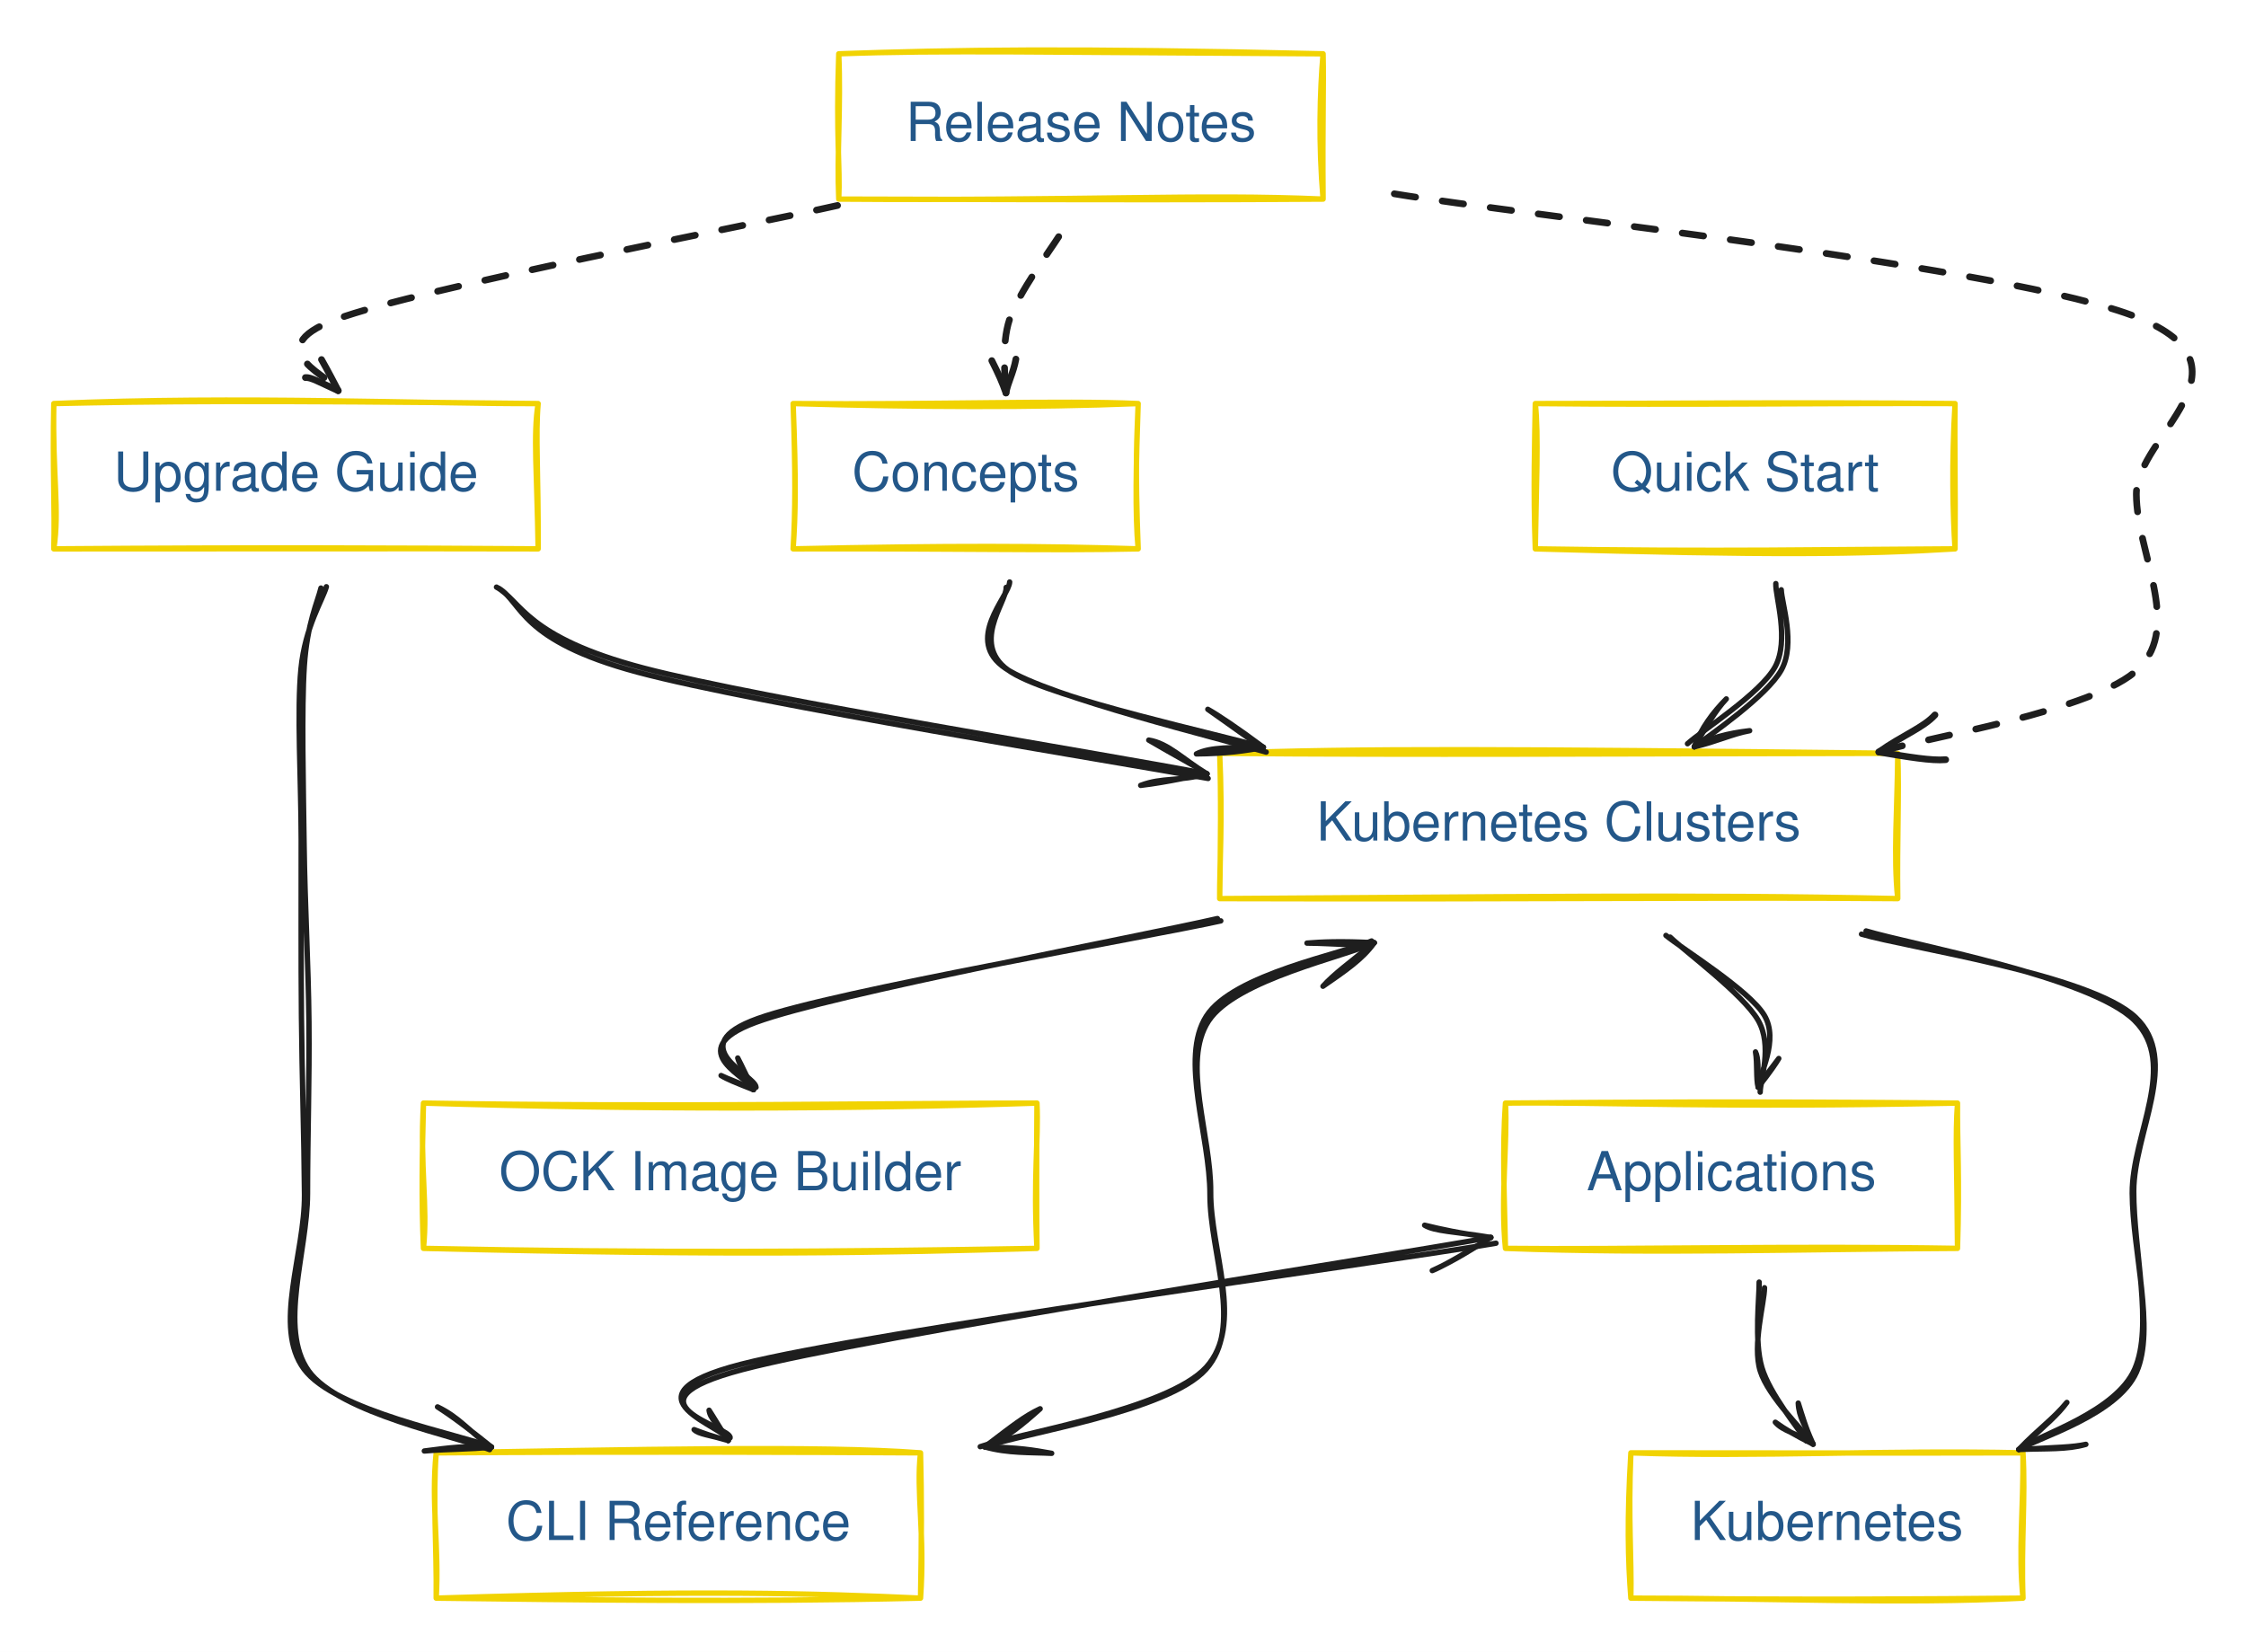
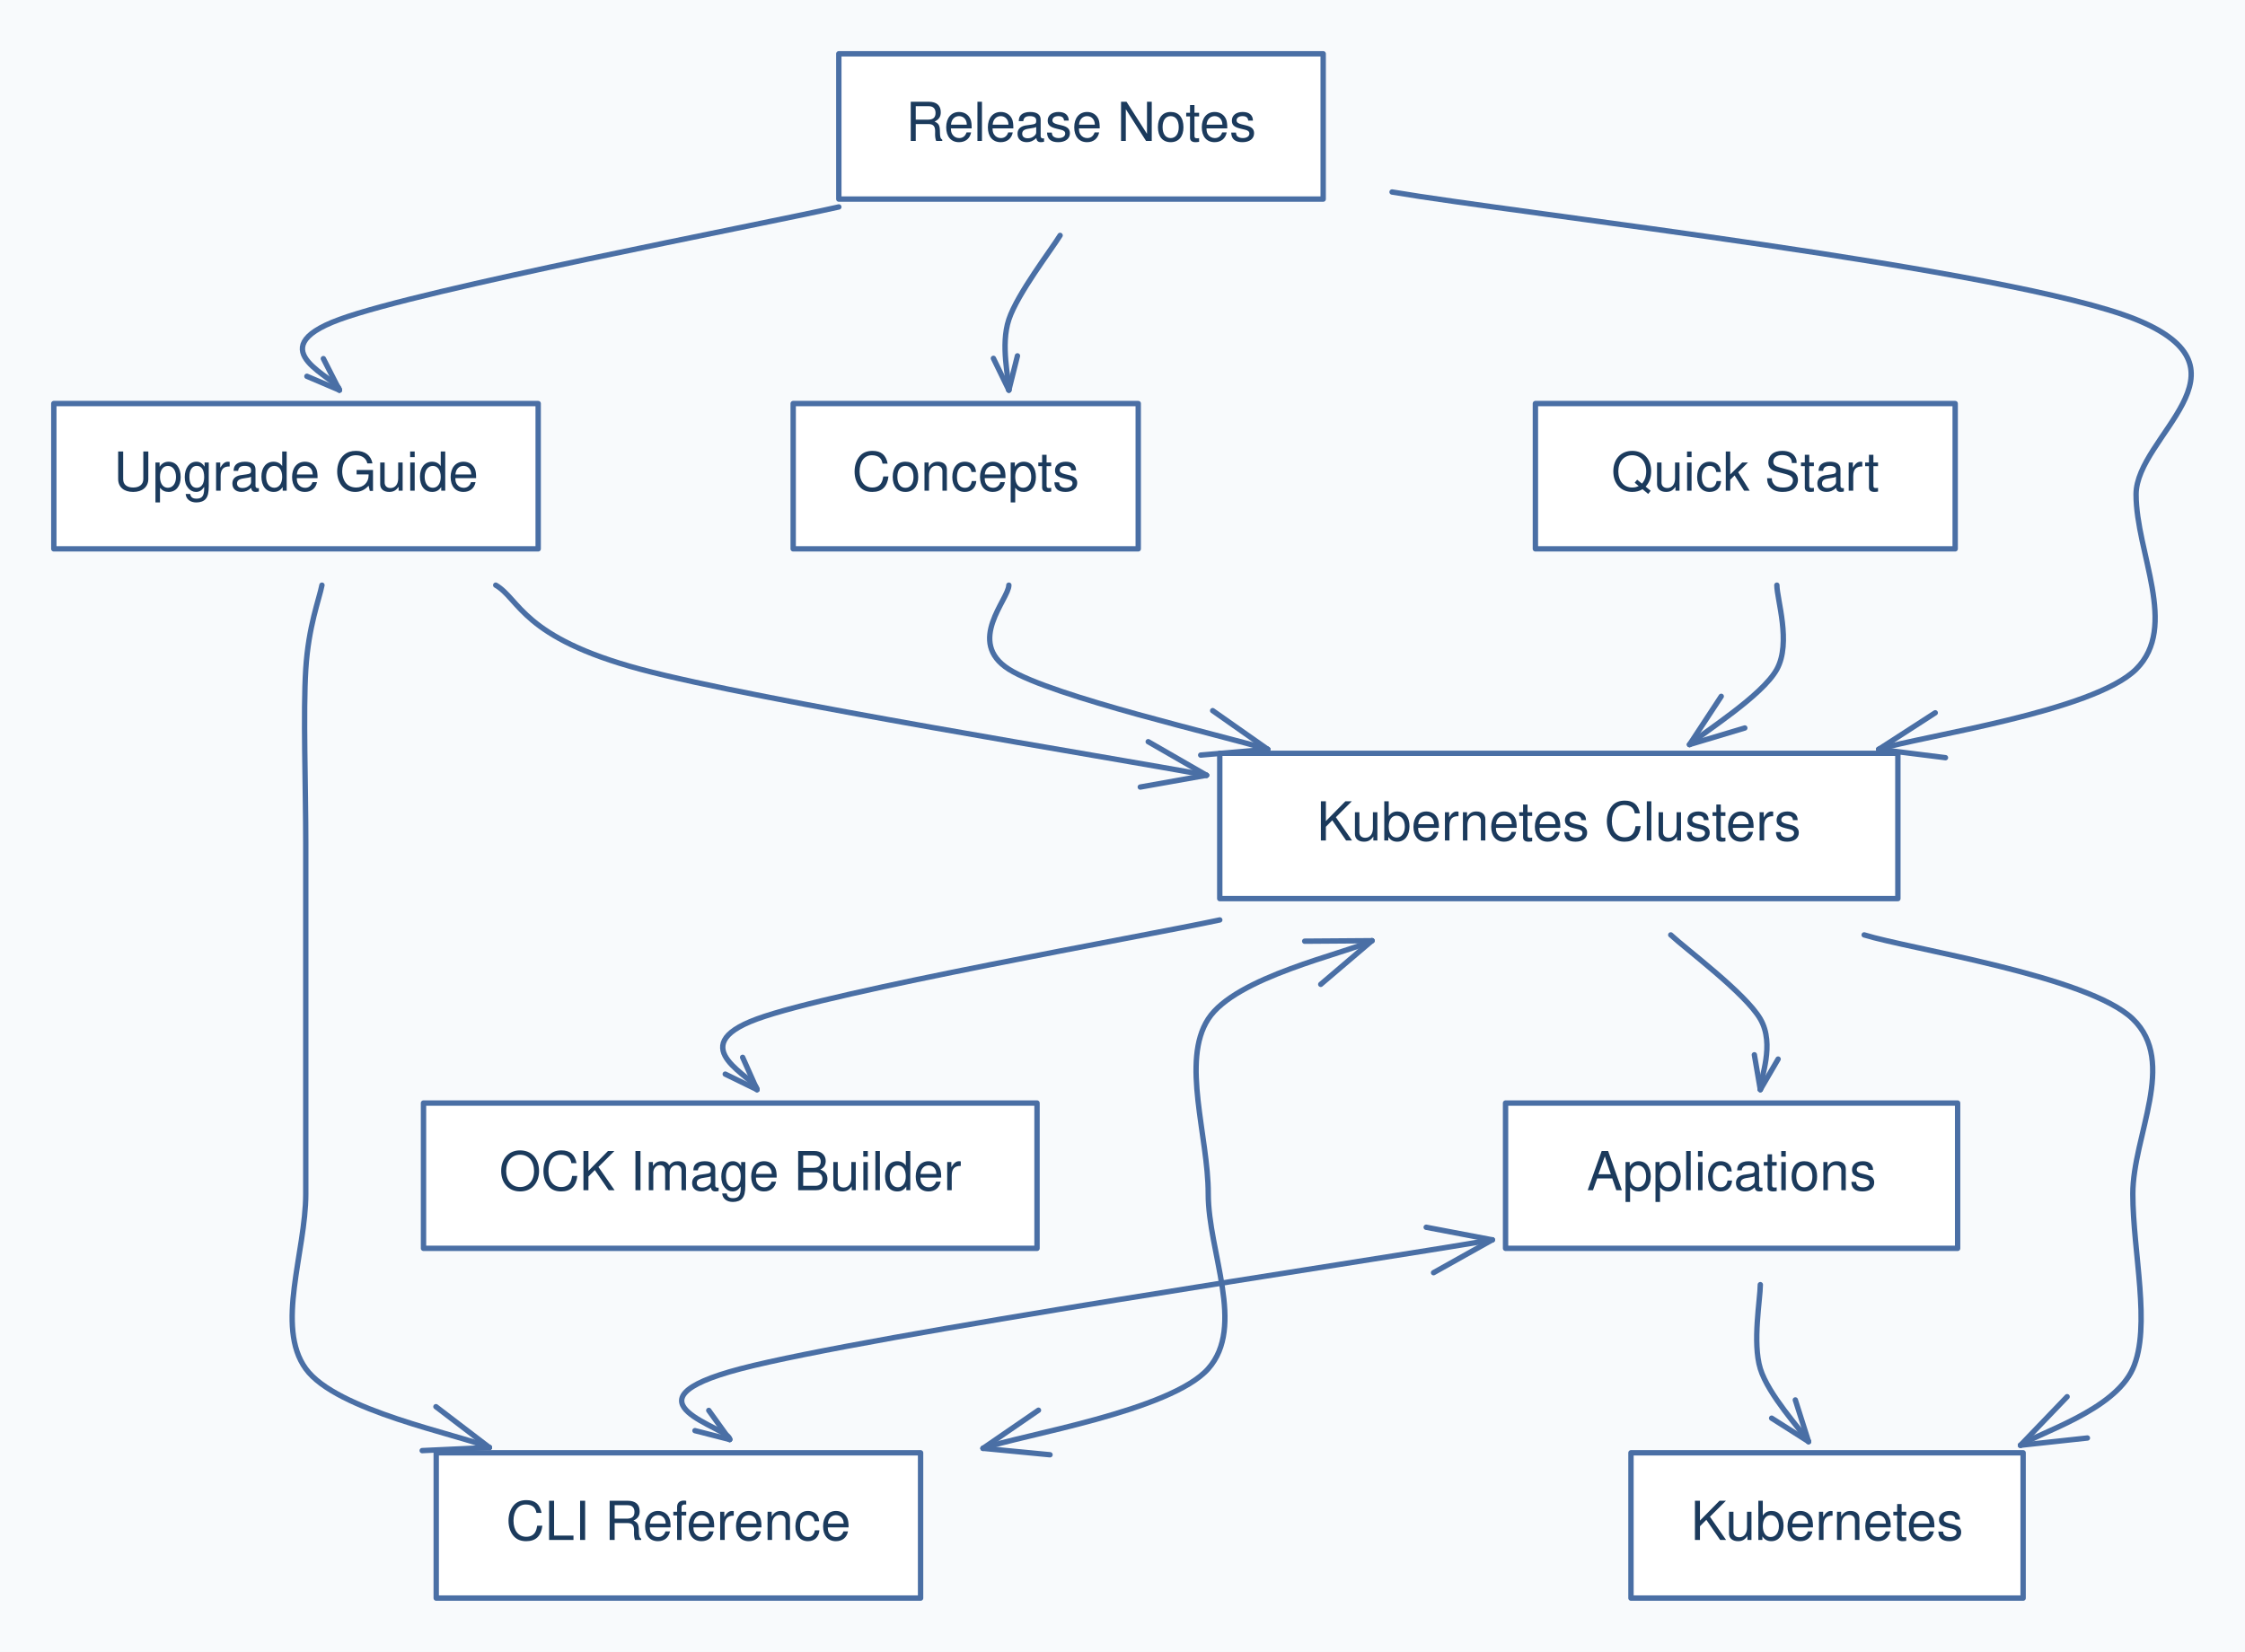
- <svg xmlns="http://www.w3.org/2000/svg" version="1.1" viewBox="0 0 834.72 614" width="834.72" height="614">
+ <svg xmlns="http://www.w3.org/2000/svg" version="1.1" viewBox="0 0 834.294 614" width="834.294" height="614">
  <defs>
    <style class="style-fonts">
      </style>
  </defs>
-   <rect x="0" y="0" width="834.72" height="614" fill="#ffffff" />
+   <rect x="0" y="0" width="834.294" height="614" fill="#F8FAFC" />
  <g stroke-linecap="round" transform="translate(311.7236 20) rotate(0 90 27)">
-     <path d="M0.26 1.41 L178.96 -1.2 L180.49 52.43 L1.06 52.71" stroke="none" stroke-width="0" fill="#fff" />
-     <path d="M0 0 C42.95 -1.5, 86.46 -2.21, 180 0 M0 0 C38.06 -1.4, 76.88 -0.55, 180 0 M180 0 C178.78 13.95, 178.24 33.41, 180 54 M180 0 C180.29 12.46, 179.75 24.23, 180 54 M180 54 C134.18 51.98, 92.15 54.7, 0 54 M180 54 C143.08 54.27, 107.6 54.3, 0 54 M0 54 C0.56 41.94, -1.08 30.99, 0 0 M0 54 C-0.75 37.24, 0.84 19.75, 0 0" stroke="#F1D302" stroke-width="2" fill="none" />
+     <path d="M0 0 L180 0 L180 54 L0 54" stroke="none" stroke-width="0" fill="#FFFFFF" />
+     <path d="M0 0 C43.65 0, 87.29 0, 180 0 M0 0 C38.62 0, 77.25 0, 180 0 M180 0 C180 15.85, 180 31.7, 180 54 M180 0 C180 11.73, 180 23.47, 180 54 M180 54 C136 54, 92 54, 0 54 M180 54 C143.81 54, 107.61 54, 0 54 M0 54 C0 41.86, 0 29.72, 0 0 M0 54 C0 37.3, 0 20.6, 0 0" stroke="#4A6FA5" stroke-width="2" fill="none" />
  </g>
  <g transform="translate(323.7236 34.5) rotate(0 78 12.5)">
-     <text x="78" y="17.9" font-family="Helvetica, Segoe UI Emoji" font-size="20px" fill="#235789" text-anchor="middle" style="white-space: pre;" direction="ltr" dominant-baseline="alphabetic">Release Notes</text>
+     <text x="78" y="17.9" font-family="Helvetica, Segoe UI Emoji" font-size="20px" fill="#1B3A5C" text-anchor="middle" style="white-space: pre;" direction="ltr" dominant-baseline="alphabetic">Release Notes</text>
  </g>
  <g stroke-linecap="round" transform="translate(294.7656 150) rotate(0 64.11719 27)">
-     <path d="M-1.94 -0.69 L129.58 0.29 L126.87 52.56 L0.28 54.94" stroke="none" stroke-width="0" fill="#fff" />
-     <path d="M0 0 C52.66 0.49, 99.66 -1.29, 128.23 0 M0 0 C45.8 1.34, 89.58 1.53, 128.23 0 M128.23 0 C127.82 12.74, 126.99 21.6, 128.23 54 M128.23 0 C127.46 21.82, 127.03 41.13, 128.23 54 M128.23 54 C95.83 54.7, 64.6 53.82, 0 54 M128.23 54 C93.01 52.88, 58.21 52.76, 0 54 M0 54 C0.9 40.93, 1.13 29.44, 0 0 M0 54 C0.84 39.77, 0.89 25.91, 0 0" stroke="#F1D302" stroke-width="2" fill="none" />
+     <path d="M0 0 L128.23 0 L128.23 54 L0 54" stroke="none" stroke-width="0" fill="#FFFFFF" />
+     <path d="M0 0 C50.69 0, 101.38 0, 128.23 0 M0 0 C45.2 0, 90.4 0, 128.23 0 M128.23 0 C128.23 11.71, 128.23 23.42, 128.23 54 M128.23 0 C128.23 21.06, 128.23 42.11, 128.23 54 M128.23 54 C96.82 54, 65.4 54, 0 54 M128.23 54 C93.09 54, 57.95 54, 0 54 M0 54 C0 40.76, 0 27.53, 0 0 M0 54 C0 39.74, 0 25.49, 0 0" stroke="#4A6FA5" stroke-width="2" fill="none" />
  </g>
  <g transform="translate(310.8828 164.5) rotate(0 48 12.5)">
-     <text x="48" y="17.9" font-family="Helvetica, Segoe UI Emoji" font-size="20px" fill="#235789" text-anchor="middle" style="white-space: pre;" direction="ltr" dominant-baseline="alphabetic">Concepts</text>
+     <text x="48" y="17.9" font-family="Helvetica, Segoe UI Emoji" font-size="20px" fill="#1B3A5C" text-anchor="middle" style="white-space: pre;" direction="ltr" dominant-baseline="alphabetic">Concepts</text>
  </g>
  <g stroke-linecap="round" transform="translate(570.5908 150) rotate(0 78 27)">
-     <path d="M-0.23 0.23 L154.69 0.37 L156.01 53.05 L1.11 53.2" stroke="none" stroke-width="0" fill="#fff" />
-     <path d="M0 0 C45.45 0.02, 95.66 -0.57, 156 0 M0 0 C56.07 0.59, 111.95 -0.21, 156 0 M156 0 C154.69 21.92, 155.2 41.72, 156 54 M156 0 C155.76 15.65, 156.19 30.24, 156 54 M156 54 C121.87 56.09, 87.24 56.51, 0 54 M156 54 C111.32 54.2, 66.75 55.1, 0 54 M0 54 C-0.81 32.34, -0.18 12.06, 0 0 M0 54 C0.31 31.62, 1.28 11.42, 0 0" stroke="#F1D302" stroke-width="2" fill="none" />
+     <path d="M0 0 L156 0 L156 54 L0 54" stroke="none" stroke-width="0" fill="#FFFFFF" />
+     <path d="M0 0 C46.95 0, 93.91 0, 156 0 M0 0 C55.74 0, 111.48 0, 156 0 M156 0 C156 20.87, 156 41.74, 156 54 M156 0 C156 15.38, 156 30.76, 156 54 M156 54 C122.15 54, 88.29 54, 0 54 M156 54 C110.98 54, 65.95 54, 0 54 M0 54 C0 32.72, 0 11.45, 0 0 M0 54 C0 32.42, 0 10.85, 0 0" stroke="#4A6FA5" stroke-width="2" fill="none" />
  </g>
  <g transform="translate(582.5908 164.5) rotate(0 66 12.5)">
-     <text x="66" y="17.9" font-family="Helvetica, Segoe UI Emoji" font-size="20px" fill="#235789" text-anchor="middle" style="white-space: pre;" direction="ltr" dominant-baseline="alphabetic">Quick Start</text>
+     <text x="66" y="17.9" font-family="Helvetica, Segoe UI Emoji" font-size="20px" fill="#1B3A5C" text-anchor="middle" style="white-space: pre;" direction="ltr" dominant-baseline="alphabetic">Quick Start</text>
  </g>
  <g stroke-linecap="round" transform="translate(162.1094 540) rotate(0 90 27)">
-     <path d="M-1.77 -0.71 L181.93 -1.6 L181.71 52.2 L0.4 55.2" stroke="none" stroke-width="0" fill="#fff" />
-     <path d="M0 0 C72.37 -1.16, 142.85 -2.85, 180 0 M0 0 C69.96 -0.5, 138.99 -0.25, 180 0 M180 0 C178.33 14.48, 181.68 30.32, 180 54 M180 0 C180.42 16.17, 180.41 32.85, 180 54 M180 54 C140.91 52.23, 100.37 50.88, 0 54 M180 54 C114.59 55.55, 50.93 54.63, 0 54 M0 54 C1.12 35.31, -1.91 18.44, 0 0 M0 54 C0.21 35.53, -1.27 16.48, 0 0" stroke="#F1D302" stroke-width="2" fill="none" />
+     <path d="M0 0 L180 0 L180 54 L0 54" stroke="none" stroke-width="0" fill="#FFFFFF" />
+     <path d="M0 0 C71.47 0, 142.94 0, 180 0 M0 0 C69.37 0, 138.75 0, 180 0 M180 0 C180 14.53, 180 29.05, 180 54 M180 0 C180 16.32, 180 32.65, 180 54 M180 54 C140.97 54, 101.95 54, 0 54 M180 54 C115.27 54, 50.55 54, 0 54 M0 54 C0 37.11, 0 20.22, 0 0 M0 54 C0 35.25, 0 16.51, 0 0" stroke="#4A6FA5" stroke-width="2" fill="none" />
  </g>
  <g transform="translate(174.1094 554.5) rotate(0 78 12.5)">
-     <text x="78" y="17.9" font-family="Helvetica, Segoe UI Emoji" font-size="20px" fill="#235789" text-anchor="middle" style="white-space: pre;" direction="ltr" dominant-baseline="alphabetic">CLI Reference</text>
+     <text x="78" y="17.9" font-family="Helvetica, Segoe UI Emoji" font-size="20px" fill="#1B3A5C" text-anchor="middle" style="white-space: pre;" direction="ltr" dominant-baseline="alphabetic">CLI Reference</text>
  </g>
  <g stroke-linecap="round" transform="translate(453.291 280) rotate(0 126 27)">
-     <path d="M-1.18 0.48 L250.8 0.72 L250.97 54.67 L1.75 54.69" stroke="none" stroke-width="0" fill="#fff" />
-     <path d="M0 0 C52.31 -1.94, 105.75 -1.65, 252 0 M0 0 C72.57 0.65, 144.79 0.15, 252 0 M252 0 C251.88 19.84, 250.33 38.25, 252 54 M252 0 C252.58 14.92, 251.7 32.41, 252 54 M252 54 C185.98 53.46, 116.15 54.34, 0 54 M252 54 C176.71 52.3, 100.61 53.44, 0 54 M0 54 C-0.08 41.87, 1.14 24.58, 0 0 M0 54 C0.36 33.26, 0.53 14.89, 0 0" stroke="#F1D302" stroke-width="2" fill="none" />
+     <path d="M0 0 L252 0 L252 54 L0 54" stroke="none" stroke-width="0" fill="#FFFFFF" />
+     <path d="M0 0 C52.06 0, 104.13 0, 252 0 M0 0 C72.47 0, 144.95 0, 252 0 M252 0 C252 19.01, 252 38.02, 252 54 M252 0 C252 15.88, 252 31.77, 252 54 M252 54 C184.65 54, 117.3 54, 0 54 M252 54 C176.23 54, 100.47 54, 0 54 M0 54 C0 40.06, 0 26.11, 0 0 M0 54 C0 34.08, 0 14.17, 0 0" stroke="#4A6FA5" stroke-width="2" fill="none" />
  </g>
  <g transform="translate(465.291 294.5) rotate(0 114 12.5)">
-     <text x="114" y="17.9" font-family="Helvetica, Segoe UI Emoji" font-size="20px" fill="#235789" text-anchor="middle" style="white-space: pre;" direction="ltr" dominant-baseline="alphabetic">Kubernetes Clusters</text>
+     <text x="114" y="17.9" font-family="Helvetica, Segoe UI Emoji" font-size="20px" fill="#1B3A5C" text-anchor="middle" style="white-space: pre;" direction="ltr" dominant-baseline="alphabetic">Kubernetes Clusters</text>
  </g>
  <g stroke-linecap="round" transform="translate(559.4971 410) rotate(0 84 27)">
-     <path d="M1.88 0.56 L167.04 0.03 L168.57 55.51 L-0.75 55.72" stroke="none" stroke-width="0" fill="#fff" />
-     <path d="M0 0 C38.85 -0.44, 74.89 1.83, 168 0 M0 0 C43.51 -0.33, 85.64 -0.69, 168 0 M168 0 C167.86 13.3, 168.83 28.49, 168 54 M168 0 C167.13 12.45, 167.82 23.25, 168 54 M168 54 C111.5 54.24, 55.2 56.08, 0 54 M168 54 C106.46 52.96, 43.86 54.49, 0 54 M0 54 C-1.87 35.54, 0.8 14.21, 0 0 M0 54 C-0.42 34.7, -1.18 16.87, 0 0" stroke="#F1D302" stroke-width="2" fill="none" />
+     <path d="M0 0 L168 0 L168 54 L0 54" stroke="none" stroke-width="0" fill="#FFFFFF" />
+     <path d="M0 0 C37.85 0, 75.7 0, 168 0 M0 0 C42.71 0, 85.41 0, 168 0 M168 0 C168 14.78, 168 29.56, 168 54 M168 0 C168 11.84, 168 23.67, 168 54 M168 54 C111.16 54, 54.33 54, 0 54 M168 54 C106.32 54, 44.64 54, 0 54 M0 54 C0 34.26, 0 14.53, 0 0 M0 54 C0 35.55, 0 17.1, 0 0" stroke="#4A6FA5" stroke-width="2" fill="none" />
  </g>
  <g transform="translate(571.4971 424.5) rotate(0 72 12.5)">
-     <text x="72" y="17.9" font-family="Helvetica, Segoe UI Emoji" font-size="20px" fill="#235789" text-anchor="middle" style="white-space: pre;" direction="ltr" dominant-baseline="alphabetic">Applications</text>
+     <text x="72" y="17.9" font-family="Helvetica, Segoe UI Emoji" font-size="20px" fill="#1B3A5C" text-anchor="middle" style="white-space: pre;" direction="ltr" dominant-baseline="alphabetic">Applications</text>
  </g>
  <g stroke-linecap="round" transform="translate(606.1084 540) rotate(0 72.86719 27)">
-     <path d="M-1.11 1.15 L145.97 1.19 L147.1 55.97 L1.94 52.99" stroke="none" stroke-width="0" fill="#fff" />
-     <path d="M0 0 C47.3 1.67, 94.41 -1.17, 145.73 0 M0 0 C40.9 -0.03, 80.63 0.16, 145.73 0 M145.73 0 C145.93 20.23, 143.98 36.66, 145.73 54 M145.73 0 C146.7 16.58, 144.99 34.28, 145.73 54 M145.73 54 C100.05 56.27, 53.58 53.99, 0 54 M145.73 54 C108.44 54.31, 69.86 54.69, 0 54 M0 54 C-1.09 39.88, -1.46 24.45, 0 0 M0 54 C0.3 38.62, -1.04 25.06, 0 0" stroke="#F1D302" stroke-width="2" fill="none" />
+     <path d="M0 0 L145.73 0 L145.73 54 L0 54" stroke="none" stroke-width="0" fill="#FFFFFF" />
+     <path d="M0 0 C46.46 0, 92.93 0, 145.73 0 M0 0 C39.99 0, 79.98 0, 145.73 0 M145.73 0 C145.73 18.79, 145.73 37.59, 145.73 54 M145.73 0 C145.73 17.48, 145.73 34.97, 145.73 54 M145.73 54 C99.89 54, 54.05 54, 0 54 M145.73 54 C107.76 54, 69.79 54, 0 54 M0 54 C0 40.22, 0 26.43, 0 0 M0 54 C0 39.11, 0 24.22, 0 0" stroke="#4A6FA5" stroke-width="2" fill="none" />
  </g>
  <g transform="translate(618.9756 554.5) rotate(0 60 12.5)">
-     <text x="60" y="17.9" font-family="Helvetica, Segoe UI Emoji" font-size="20px" fill="#235789" text-anchor="middle" style="white-space: pre;" direction="ltr" dominant-baseline="alphabetic">Kubernetes</text>
+     <text x="60" y="17.9" font-family="Helvetica, Segoe UI Emoji" font-size="20px" fill="#1B3A5C" text-anchor="middle" style="white-space: pre;" direction="ltr" dominant-baseline="alphabetic">Kubernetes</text>
  </g>
  <g stroke-linecap="round" transform="translate(157.3828 410) rotate(0 114 27)">
-     <path d="M0.84 1.24 L229.15 -0.1 L228.55 53.97 L-1.29 54.85" stroke="none" stroke-width="0" fill="#fff" />
-     <path d="M0 0 C79.78 2.47, 158.4 2.33, 228 0 M0 0 C89.95 1.51, 179.34 -0.01, 228 0 M228 0 C228.62 14.02, 226.58 27.3, 228 54 M228 0 C227.86 18.71, 227.83 39.52, 228 54 M228 54 C172.44 55.62, 116.34 56.83, 0 54 M228 54 C155.01 55.28, 83.3 55.73, 0 54 M0 54 C1.63 37.93, -1.35 24.06, 0 0 M0 54 C-0.79 35.85, -0.47 18.81, 0 0" stroke="#F1D302" stroke-width="2" fill="none" />
+     <path d="M0 0 L228 0 L228 54 L0 54" stroke="none" stroke-width="0" fill="#FFFFFF" />
+     <path d="M0 0 C79.53 0, 159.06 0, 228 0 M0 0 C89.79 0, 179.58 0, 228 0 M228 0 C228 13.21, 228 26.43, 228 54 M228 0 C228 19.63, 228 39.26, 228 54 M228 54 C172.26 54, 116.53 54, 0 54 M228 54 C155.63 54, 83.27 54, 0 54 M0 54 C0 39.68, 0 25.36, 0 0 M0 54 C0 36.2, 0 18.39, 0 0" stroke="#4A6FA5" stroke-width="2" fill="none" />
  </g>
  <g transform="translate(169.3828 424.5) rotate(0 102 12.5)">
-     <text x="102" y="17.9" font-family="Helvetica, Segoe UI Emoji" font-size="20px" fill="#235789" text-anchor="middle" style="white-space: pre;" direction="ltr" dominant-baseline="alphabetic">OCK Image Builder</text>
+     <text x="102" y="17.9" font-family="Helvetica, Segoe UI Emoji" font-size="20px" fill="#1B3A5C" text-anchor="middle" style="white-space: pre;" direction="ltr" dominant-baseline="alphabetic">OCK Image Builder</text>
  </g>
  <g stroke-linecap="round" transform="translate(20 150) rotate(0 90 27)">
-     <path d="M-1.36 -1.69 L181.89 -1.41 L178.17 52.14 L-1.28 52.07" stroke="none" stroke-width="0" fill="#fff" />
-     <path d="M0 0 C68.36 -3, 139.47 0.16, 180 0 M0 0 C37.08 -0.81, 73.67 -1.23, 180 0 M180 0 C178.12 11.63, 179.57 25.65, 180 54 M180 0 C178.96 11.97, 180.11 25.16, 180 54 M180 54 C130.79 53.88, 82.94 54, 0 54 M180 54 C129.18 53.67, 77.41 53.42, 0 54 M0 54 C2.21 39.69, -0.54 26.43, 0 0 M0 54 C0.42 39.06, -0.52 24.13, 0 0" stroke="#F1D302" stroke-width="2" fill="none" />
+     <path d="M0 0 L180 0 L180 54 L0 54" stroke="none" stroke-width="0" fill="#FFFFFF" />
+     <path d="M0 0 C70.07 0, 140.14 0, 180 0 M0 0 C36.92 0, 73.85 0, 180 0 M180 0 C180 12.28, 180 24.55, 180 54 M180 0 C180 12.55, 180 25.1, 180 54 M180 54 C131.56 54, 83.12 54, 0 54 M180 54 C128.96 54, 77.92 54, 0 54 M0 54 C0 39.54, 0 25.07, 0 0 M0 54 C0 39.55, 0 25.11, 0 0" stroke="#4A6FA5" stroke-width="2" fill="none" />
  </g>
  <g transform="translate(32 164.5) rotate(0 78 12.5)">
-     <text x="78" y="17.9" font-family="Helvetica, Segoe UI Emoji" font-size="20px" fill="#235789" text-anchor="middle" style="white-space: pre;" direction="ltr" dominant-baseline="alphabetic">Upgrade Guide</text>
+     <text x="78" y="17.9" font-family="Helvetica, Segoe UI Emoji" font-size="20px" fill="#1B3A5C" text-anchor="middle" style="white-space: pre;" direction="ltr" dominant-baseline="alphabetic">Upgrade Guide</text>
  </g>
  <g stroke-linecap="round">
    <g transform="translate(393.9575 87.5) rotate(0 -9.5225 28.75)">
-       <path d="M-0.5 0.47 C-3.81 5.7, -15.48 21.47, -18.74 31.15 C-22 40.83, -20.22 54.3, -20.09 58.56" stroke="#1e1e1e" stroke-width="2.5" fill="none" stroke-dasharray="8 10" />
+       <path d="M0 0 C-3.17 5.21, -15.87 21.67, -19.04 31.25 C-22.22 40.83, -19.04 53.13, -19.04 57.5 M0 0 C-3.17 5.21, -15.87 21.67, -19.04 31.25 C-22.22 40.83, -19.04 53.13, -19.04 57.5" stroke="#4A6FA5" stroke-width="2" fill="none" />
    </g>
    <g transform="translate(393.9575 87.5) rotate(0 -9.5225 28.75)">
-       <path d="M-25.36 46.54 C-22.81 51.59, -21.38 54.81, -20.09 58.56" stroke="#1e1e1e" stroke-width="2.5" fill="none" />
+       <path d="M-24.78 45.7 C-22.54 50.31, -20.3 54.92, -19.04 57.5 M-24.78 45.7 C-22.55 50.28, -20.33 54.86, -19.04 57.5" stroke="#4A6FA5" stroke-width="2" fill="none" />
    </g>
    <g transform="translate(393.9575 87.5) rotate(0 -9.5225 28.75)">
-       <path d="M-16.4 45.97 C-17.35 51.2, -19.42 54.64, -20.09 58.56" stroke="#1e1e1e" stroke-width="2.5" fill="none" />
+       <path d="M-15.85 44.77 C-17.1 49.74, -18.35 54.72, -19.04 57.5 M-15.85 44.77 C-17.09 49.71, -18.33 54.66, -19.04 57.5" stroke="#4A6FA5" stroke-width="2" fill="none" />
    </g>
  </g>
  <mask />
  <g stroke-linecap="round">
    <g transform="translate(517.3288 71.3675) rotate(0 138.2425 103.5731)">
-       <path d="M0.86 0.66 C47.13 8.43, 231.14 28.02, 277.1 46.64 C323.06 65.25, 276.56 90.61, 276.64 112.34 C276.73 134.07, 293.58 161.04, 277.63 177.01 C261.68 192.98, 196.89 203.02, 180.94 208.14" stroke="#1e1e1e" stroke-width="2.5" fill="none" stroke-dasharray="8 10" />
+       <path d="M0 0 C46.08 7.9, 230.4 28.65, 276.49 47.38 C322.57 66.11, 276.49 90.72, 276.49 112.38 C276.49 134.05, 292.42 161.59, 276.49 177.38 C260.55 193.18, 196.79 202.19, 180.85 207.15 M0 0 C46.08 7.9, 230.4 28.65, 276.49 47.38 C322.57 66.11, 276.49 90.72, 276.49 112.38 C276.49 134.05, 292.42 161.59, 276.49 177.38 C260.55 193.18, 196.79 202.19, 180.85 207.15" stroke="#4A6FA5" stroke-width="2" fill="none" />
    </g>
    <g transform="translate(517.3288 71.3675) rotate(0 138.2425 103.5731)">
-       <path d="M201.79 194.36 C197.53 199.08, 189.81 201.87, 180.94 208.14" stroke="#1e1e1e" stroke-width="2.5" fill="none" />
+       <path d="M201.85 193.58 C196.44 197.07, 191.04 200.56, 180.85 207.15 M201.85 193.58 C195.63 197.6, 189.41 201.62, 180.85 207.15" stroke="#4A6FA5" stroke-width="2" fill="none" />
    </g>
    <g transform="translate(517.3288 71.3675) rotate(0 138.2425 103.5731)">
-       <path d="M205.78 210.99 C200.49 211.46, 191.75 209.97, 180.94 208.14" stroke="#1e1e1e" stroke-width="2.5" fill="none" />
+       <path d="M205.65 210.26 C199.27 209.45, 192.89 208.65, 180.85 207.15 M205.65 210.26 C198.31 209.33, 190.96 208.41, 180.85 207.15" stroke="#4A6FA5" stroke-width="2" fill="none" />
    </g>
  </g>
  <mask />
  <g stroke-linecap="round">
    <g transform="translate(311.7237 76.92) rotate(0 -92.79562 34.04)">
-       <path d="M-0.46 -0.55 C-31.41 6.46, -155.83 30.29, -186.76 41.76 C-217.69 53.24, -186.2 64.05, -186.03 68.29" stroke="#1e1e1e" stroke-width="2.5" fill="none" stroke-dasharray="8 10" />
+       <path d="M0 0 C-30.93 6.97, -154.66 30.48, -185.59 41.83 C-216.52 53.18, -185.59 63.7, -185.59 68.08 M0 0 C-30.93 6.97, -154.66 30.48, -185.59 41.83 C-216.52 53.18, -185.59 63.7, -185.59 68.08" stroke="#4A6FA5" stroke-width="2" fill="none" />
    </g>
    <g transform="translate(311.7237 76.92) rotate(0 -92.79562 34.04)">
-       <path d="M-198.22 63.42 C-196.28 63.21, -193.19 65.03, -186.03 68.29" stroke="#1e1e1e" stroke-width="2.5" fill="none" />
+       <path d="M-197.67 62.95 C-195.14 64.03, -192.6 65.1, -185.59 68.08 M-197.67 62.95 C-193.84 64.58, -190 66.2, -185.59 68.08" stroke="#4A6FA5" stroke-width="2" fill="none" />
    </g>
    <g transform="translate(311.7237 76.92) rotate(0 -92.79562 34.04)">
-       <path d="M-192.24 56.72 C-191.57 57.9, -189.74 61.12, -186.03 68.29" stroke="#1e1e1e" stroke-width="2.5" fill="none" />
+       <path d="M-191.55 56.38 C-190.3 58.84, -189.05 61.29, -185.59 68.08 M-191.55 56.38 C-189.66 60.1, -187.77 63.81, -185.59 68.08" stroke="#4A6FA5" stroke-width="2" fill="none" />
    </g>
  </g>
  <mask />
  <g stroke-linecap="round">
    <g transform="translate(660.3275 217.5) rotate(0 -16.22375 29.6175)">
-       <path d="M-0.35 -0.59 C-0.54 4.32, 4.82 20.49, -0.65 30.41 C-6.12 40.33, -27.75 54.01, -33.17 58.93 M1.67 1.71 C1.83 6.68, 7.1 21.77, 1.72 31.5 C-3.67 41.23, -24.82 55.71, -30.65 60.08" stroke="#1e1e1e" stroke-width="2" fill="none" />
+       <path d="M0 0 C0 5.21, 5.41 21.38, 0 31.25 C-5.41 41.12, -27.04 54.57, -32.45 59.24 M0 0 C0 5.21, 5.41 21.38, 0 31.25 C-5.41 41.12, -27.04 54.57, -32.45 59.24" stroke="#4A6FA5" stroke-width="2" fill="none" />
    </g>
    <g transform="translate(660.3275 217.5) rotate(0 -16.22375 29.6175)">
-       <path d="M-18.75 42.27 C-23.66 47.23, -28.15 53.2, -30.65 60.08 M-18.75 42.27 C-22.9 46.65, -26.26 52.74, -30.65 60.08" stroke="#1e1e1e" stroke-width="2" fill="none" />
+       <path d="M-20.68 41.33 C-24.7 47.45, -28.72 53.56, -32.45 59.24 M-20.68 41.33 C-23.91 46.24, -27.13 51.15, -32.45 59.24" stroke="#4A6FA5" stroke-width="2" fill="none" />
    </g>
    <g transform="translate(660.3275 217.5) rotate(0 -16.22375 29.6175)">
-       <path d="M-10.08 54.09 C-18.05 54.99, -25.5 56.92, -30.65 60.08 M-10.08 54.09 C-16.54 55.28, -22.28 58.13, -30.65 60.08" stroke="#1e1e1e" stroke-width="2" fill="none" />
+       <path d="M-11.92 53.09 C-18.94 55.19, -25.95 57.29, -32.45 59.24 M-11.92 53.09 C-17.55 54.77, -23.18 56.46, -32.45 59.24" stroke="#4A6FA5" stroke-width="2" fill="none" />
    </g>
  </g>
  <mask />
  <g stroke-linecap="round">
    <g transform="translate(374.9125 217.5) rotate(0 48.10375 30.51125)">
-       <path d="M0.32 -1.18 C0.17 4.16, -17 20.46, -1.11 31 C14.78 41.54, 79.27 57.2, 95.66 62.05 M-0.97 0.82 C-0.74 6.42, -14.91 22.5, 1.02 32.4 C16.95 42.31, 78.45 55.52, 94.61 60.25" stroke="#1e1e1e" stroke-width="2" fill="none" />
+       <path d="M0 0 C0 5.21, -16.03 21.08, 0 31.25 C16.03 41.42, 80.17 56.06, 96.21 61.02 M0 0 C0 5.21, -16.03 21.08, 0 31.25 C16.03 41.42, 80.17 56.06, 96.21 61.02" stroke="#4A6FA5" stroke-width="2" fill="none" />
    </g>
    <g transform="translate(374.9125 217.5) rotate(0 48.10375 30.51125)">
-       <path d="M69.73 62.71 C74.79 60.1, 83.35 60.35, 94.61 60.25 M69.73 62.71 C80.3 62.64, 88.72 61.52, 94.61 60.25" stroke="#1e1e1e" stroke-width="2" fill="none" />
+       <path d="M71.3 63.16 C78.31 62.56, 85.32 61.96, 96.21 61.02 M71.3 63.16 C80.91 62.33, 90.52 61.51, 96.21 61.02" stroke="#4A6FA5" stroke-width="2" fill="none" />
    </g>
    <g transform="translate(374.9125 217.5) rotate(0 48.10375 30.51125)">
-       <path d="M73.97 46.14 C77.7 48.21, 85.06 53.13, 94.61 60.25 M73.97 46.14 C83.05 52.44, 89.83 57.7, 94.61 60.25" stroke="#1e1e1e" stroke-width="2" fill="none" />
-     </g>
-   </g>
-   <mask />
-   <g stroke-linecap="round">
-     <g transform="translate(509.8575 349.6562) rotate(0 -72.26875 94.33875)">
-       <path d="M0.88 0.74 C-9.34 5.76, -50.55 14.36, -60.69 29.81 C-70.82 45.26, -59.76 71.98, -59.91 93.43 C-60.05 114.88, -47.29 142.74, -61.56 158.51 C-75.83 174.28, -131.78 183.19, -145.55 188.05 M-0.11 0.09 C-10.54 4.79, -51.53 12.34, -61.54 28.06 C-71.55 43.78, -60.15 72.52, -60.18 94.4 C-60.2 116.27, -47.73 143.68, -61.68 159.3 C-75.64 174.92, -129.8 183.04, -143.89 188.12" stroke="#1e1e1e" stroke-width="2" fill="none" />
-     </g>
-     <g transform="translate(509.8575 349.6562) rotate(0 -72.26875 94.33875)">
-       <path d="M-18.18 16.91 C-10.16 11.34, -3.47 6.91, 0.88 0.74 M-18.18 16.91 C-14.27 12.53, -8.46 8.27, 0.88 0.74" stroke="#1e1e1e" stroke-width="2" fill="none" />
-     </g>
-     <g transform="translate(509.8575 349.6562) rotate(0 -72.26875 94.33875)">
-       <path d="M-24.12 0.88 C-14.04 0.93, -5.24 2.18, 0.88 0.74 M-24.12 0.88 C-18.85 0.45, -11.59 0.1, 0.88 0.74" stroke="#1e1e1e" stroke-width="2" fill="none" />
-     </g>
-     <g transform="translate(509.8575 349.6562) rotate(0 -72.26875 94.33875)">
-       <path d="M-123.29 173.96 C-129.37 179.4, -136.71 185.7, -143.89 188.12 M-123.29 173.96 C-129.26 176.8, -133.15 179.96, -143.89 188.12" stroke="#1e1e1e" stroke-width="2" fill="none" />
-     </g>
-     <g transform="translate(509.8575 349.6562) rotate(0 -72.26875 94.33875)">
-       <path d="M-119.01 190.52 C-126.57 190.13, -135.42 190.58, -143.89 188.12 M-119.01 190.52 C-125.93 189.29, -130.87 188.39, -143.89 188.12" stroke="#1e1e1e" stroke-width="2" fill="none" />
+       <path d="M75.75 46.65 C81.51 50.69, 87.27 54.74, 96.21 61.02 M75.75 46.65 C83.65 52.19, 91.54 57.74, 96.21 61.02" stroke="#4A6FA5" stroke-width="2" fill="none" />
+     </g>
+   </g>
+   <mask />
+   <g stroke-linecap="round">
+     <g transform="translate(509.8575 349.6562) rotate(0 -72.26875 94.33875)">
+       <path d="M0 0 C-10.14 4.85, -50.71 13.41, -60.85 29.09 C-71 44.78, -60.85 72.43, -60.85 94.09 C-60.85 115.76, -46.91 143.33, -60.85 159.09 C-74.8 174.86, -130.59 183.75, -144.54 188.68 M0 0 C-10.14 4.85, -50.71 13.41, -60.85 29.09 C-71 44.78, -60.85 72.43, -60.85 94.09 C-60.85 115.76, -46.91 143.33, -60.85 159.09 C-74.8 174.86, -130.59 183.75, -144.54 188.68" stroke="#4A6FA5" stroke-width="2" fill="none" />
+     </g>
+     <g transform="translate(509.8575 349.6562) rotate(0 -72.26875 94.33875)">
+       <path d="M-19.03 16.21 C-12.3 10.48, -5.57 4.74, 0 0 M-19.03 16.21 C-14.38 12.24, -9.72 8.28, 0 0" stroke="#4A6FA5" stroke-width="2" fill="none" />
+     </g>
+     <g transform="translate(509.8575 349.6562) rotate(0 -72.26875 94.33875)">
+       <path d="M-25 0.18 C-16.16 0.12, -7.32 0.05, 0 0 M-25 0.18 C-18.88 0.14, -12.77 0.09, 0 0" stroke="#4A6FA5" stroke-width="2" fill="none" />
+     </g>
+     <g transform="translate(509.8575 349.6562) rotate(0 -72.26875 94.33875)">
+       <path d="M-123.94 174.52 C-131.22 179.52, -138.51 184.53, -144.54 188.68 M-123.94 174.52 C-128.98 177.98, -134.02 181.45, -144.54 188.68" stroke="#4A6FA5" stroke-width="2" fill="none" />
+     </g>
+     <g transform="translate(509.8575 349.6562) rotate(0 -72.26875 94.33875)">
+       <path d="M-119.65 191.07 C-128.45 190.23, -137.25 189.38, -144.54 188.68 M-119.65 191.07 C-125.74 190.49, -131.83 189.9, -144.54 188.68" stroke="#4A6FA5" stroke-width="2" fill="none" />
    </g>
  </g>
  <mask />
  <g stroke-linecap="round">
    <g transform="translate(620.8987 347.5) rotate(0 16.63813 28.75)">
-       <path d="M-0.2 0.81 C5.34 6.09, 26.89 22.07, 32.47 31.67 C38.04 41.27, 33.21 54.25, 33.27 58.43 M-1.76 0.18 C4.23 5.11, 29.04 20.37, 34.75 29.77 C40.46 39.17, 32.83 51.96, 32.51 56.57" stroke="#1e1e1e" stroke-width="2" fill="none" />
+       <path d="M0 0 C5.55 5.21, 27.73 21.67, 33.28 31.25 C38.82 40.83, 33.28 53.13, 33.28 57.5 M0 0 C5.55 5.21, 27.73 21.67, 33.28 31.25 C38.82 40.83, 33.28 53.13, 33.28 57.5" stroke="#4A6FA5" stroke-width="2" fill="none" />
    </g>
    <g transform="translate(620.8987 347.5) rotate(0 16.63813 28.75)">
-       <path d="M31.53 43.48 C32.64 45.66, 32.45 49.62, 32.51 56.57 M31.53 43.48 C32.27 47.79, 31.68 53.58, 32.51 56.57" stroke="#1e1e1e" stroke-width="2" fill="none" />
+       <path d="M31.06 44.56 C31.58 47.6, 32.1 50.63, 33.28 57.5 M31.06 44.56 C31.89 49.44, 32.73 54.32, 33.28 57.5" stroke="#4A6FA5" stroke-width="2" fill="none" />
    </g>
    <g transform="translate(620.8987 347.5) rotate(0 16.63813 28.75)">
-       <path d="M40.18 45.92 C39.25 47.51, 37.03 50.9, 32.51 56.57 M40.18 45.92 C37.67 49.25, 33.82 54.12, 32.51 56.57" stroke="#1e1e1e" stroke-width="2" fill="none" />
-     </g>
-   </g>
-   <mask />
-   <g stroke-linecap="round">
-     <g transform="translate(554.5687 460.8375) rotate(0 -141.6994 37.11125)">
-       <path d="M-0.52 -0.9 C-46.78 7.33, -231.44 35.78, -278.56 48.2 C-325.68 60.61, -282.36 69.37, -283.24 73.59 M1.41 1.24 C-44.86 9.2, -231.57 34, -279.13 46.23 C-326.68 58.45, -283.13 69.9, -283.93 74.58" stroke="#1e1e1e" stroke-width="2" fill="none" />
-     </g>
-     <g transform="translate(554.5687 460.8375) rotate(0 -141.6994 37.11125)">
-       <path d="M-22.27 11.42 C-18.99 10.09, -12.35 6.49, -0.52 -0.9 M-22.27 11.42 C-16.45 8.78, -11.3 5.96, -0.52 -0.9" stroke="#1e1e1e" stroke-width="2" fill="none" />
-     </g>
-     <g transform="translate(554.5687 460.8375) rotate(0 -141.6994 37.11125)">
-       <path d="M-25.11 -5.44 C-21.38 -3.14, -14.13 -3.13, -0.52 -0.9 M-25.11 -5.44 C-18.65 -3.89, -12.8 -2.54, -0.52 -0.9" stroke="#1e1e1e" stroke-width="2" fill="none" />
-     </g>
-     <g transform="translate(554.5687 460.8375) rotate(0 -141.6994 37.11125)">
-       <path d="M-296.61 70.53 C-294.93 72.26, -290.9 72.49, -283.93 74.58 M-296.61 70.53 C-293.23 71.79, -290.25 72.95, -283.93 74.58" stroke="#1e1e1e" stroke-width="2" fill="none" />
-     </g>
-     <g transform="translate(554.5687 460.8375) rotate(0 -141.6994 37.11125)">
-       <path d="M-291.04 63.32 C-290.63 66.58, -287.79 68.35, -283.93 74.58 M-291.04 63.32 C-289.07 66.34, -287.46 69.28, -283.93 74.58" stroke="#1e1e1e" stroke-width="2" fill="none" />
+       <path d="M39.89 46.16 C38.34 48.82, 36.79 51.48, 33.28 57.5 M39.89 46.16 C37.4 50.44, 34.9 54.71, 33.28 57.5" stroke="#4A6FA5" stroke-width="2" fill="none" />
+     </g>
+   </g>
+   <mask />
+   <g stroke-linecap="round">
+     <g transform="translate(554.5687 460.8375) rotate(0 -141.6994 37.11125)">
+       <path d="M0 0 C-46.55 7.99, -232.06 35.54, -279.29 47.91 C-326.53 60.28, -282.71 69.84, -283.4 74.22 M0 0 C-46.55 7.99, -232.06 35.54, -279.29 47.91 C-326.53 60.28, -282.71 69.84, -283.4 74.22" stroke="#4A6FA5" stroke-width="2" fill="none" />
+     </g>
+     <g transform="translate(554.5687 460.8375) rotate(0 -141.6994 37.11125)">
+       <path d="M-21.82 12.21 C-17.14 9.59, -12.46 6.97, 0 0 M-21.82 12.21 C-16.42 9.19, -11.02 6.17, 0 0" stroke="#4A6FA5" stroke-width="2" fill="none" />
+     </g>
+     <g transform="translate(554.5687 460.8375) rotate(0 -141.6994 37.11125)">
+       <path d="M-24.56 -4.67 C-19.29 -3.67, -14.03 -2.67, 0 0 M-24.56 -4.67 C-18.48 -3.52, -12.4 -2.36, 0 0" stroke="#4A6FA5" stroke-width="2" fill="none" />
+     </g>
+     <g transform="translate(554.5687 460.8375) rotate(0 -141.6994 37.11125)">
+       <path d="M-296.3 70.93 C-293.53 71.64, -290.77 72.34, -283.4 74.22 M-296.3 70.93 C-293.11 71.75, -289.91 72.56, -283.4 74.22" stroke="#4A6FA5" stroke-width="2" fill="none" />
+     </g>
+     <g transform="translate(554.5687 460.8375) rotate(0 -141.6994 37.11125)">
+       <path d="M-291.17 63.41 C-289.5 65.73, -287.84 68.05, -283.4 74.22 M-291.17 63.41 C-289.25 66.09, -287.32 68.76, -283.4 74.22" stroke="#4A6FA5" stroke-width="2" fill="none" />
    </g>
  </g>
  <mask />
  <g stroke-linecap="round">
    <g transform="translate(453.2912 341.9362) rotate(0 -85.98625 31.53188)">
-       <path d="M0.41 0.34 C-28.06 6.62, -142.85 26.32, -171.64 36.63 C-200.43 46.94, -172.39 57.69, -172.32 62.2 M-0.83 -0.52 C-29.37 6.03, -143.67 27.47, -172.41 38.07 C-201.15 48.67, -173.57 59.16, -173.27 63.07" stroke="#1e1e1e" stroke-width="2" fill="none" />
+       <path d="M0 0 C-28.66 6.14, -143.31 26.3, -171.97 36.81 C-200.63 47.32, -171.97 58.69, -171.97 63.06 M0 0 C-28.66 6.14, -143.31 26.3, -171.97 36.81 C-200.63 47.32, -171.97 58.69, -171.97 63.06" stroke="#4A6FA5" stroke-width="2" fill="none" />
    </g>
    <g transform="translate(453.2912 341.9362) rotate(0 -85.98625 31.53188)">
-       <path d="M-185.3 57.82 C-182.12 59.38, -179.86 59.88, -173.27 63.07 M-185.3 57.82 C-183.13 59.17, -179.83 60.51, -173.27 63.07" stroke="#1e1e1e" stroke-width="2" fill="none" />
+       <path d="M-183.77 57.31 C-180.98 58.67, -178.2 60.03, -171.97 63.06 M-183.77 57.31 C-181.08 58.62, -178.39 59.93, -171.97 63.06" stroke="#4A6FA5" stroke-width="2" fill="none" />
    </g>
    <g transform="translate(453.2912 341.9362) rotate(0 -85.98625 31.53188)">
-       <path d="M-179.11 51.31 C-177.45 54.43, -176.65 56.47, -173.27 63.07 M-179.11 51.31 C-178.32 54.18, -176.42 57.01, -173.27 63.07" stroke="#1e1e1e" stroke-width="2" fill="none" />
+       <path d="M-177.31 51.07 C-176.05 53.9, -174.79 56.74, -171.97 63.06 M-177.31 51.07 C-176.09 53.81, -174.87 56.54, -171.97 63.06" stroke="#4A6FA5" stroke-width="2" fill="none" />
    </g>
  </g>
  <mask />
  <g stroke-linecap="round">
    <g transform="translate(692.775 347.5) rotate(0 49.91375 94.8425)">
-       <path d="M-0.95 -0.29 C15.93 4.71, 84.01 14.65, 100.87 30.57 C117.73 46.49, 100.26 73.43, 100.22 95.23 C100.17 117.03, 107.52 145.47, 100.59 161.34 C93.67 177.22, 65.67 185.68, 58.67 190.45 M0.75 -1.48 C17.6 3.61, 83.99 15.5, 100.47 31.75 C116.95 48, 99.53 74.22, 99.66 96.01 C99.79 117.8, 108.27 146.63, 101.24 162.5 C94.22 178.37, 64.95 186.81, 57.5 191.25" stroke="#1e1e1e" stroke-width="2" fill="none" />
+       <path d="M0 0 C16.64 5.21, 83.19 15.21, 99.83 31.25 C116.47 47.29, 99.83 74.58, 99.83 96.25 C99.83 117.92, 106.78 145.68, 99.83 161.25 C92.87 176.82, 65.05 184.95, 58.09 189.69 M0 0 C16.64 5.21, 83.19 15.21, 99.83 31.25 C116.47 47.29, 99.83 74.58, 99.83 96.25 C99.83 117.92, 106.78 145.68, 99.83 161.25 C92.87 176.82, 65.05 184.95, 58.09 189.69" stroke="#4A6FA5" stroke-width="2" fill="none" />
    </g>
    <g transform="translate(692.775 347.5) rotate(0 49.91375 94.8425)">
-       <path d="M75.37 173.76 C70.23 180, 64.83 183.56, 57.5 191.25 M75.37 173.76 C72.13 178.18, 68.2 181.56, 57.5 191.25" stroke="#1e1e1e" stroke-width="2" fill="none" />
+       <path d="M75.41 171.65 C70.81 176.44, 66.21 181.23, 58.09 189.69 M75.41 171.65 C71.68 175.53, 67.96 179.41, 58.09 189.69" stroke="#4A6FA5" stroke-width="2" fill="none" />
    </g>
    <g transform="translate(692.775 347.5) rotate(0 49.91375 94.8425)">
-       <path d="M82.43 189.34 C75.34 191.39, 68.06 190.81, 57.5 191.25 M82.43 189.34 C77.57 190.41, 72.13 190.44, 57.5 191.25" stroke="#1e1e1e" stroke-width="2" fill="none" />
+       <path d="M82.95 187 C76.34 187.72, 69.74 188.43, 58.09 189.69 M82.95 187 C77.6 187.58, 72.26 188.16, 58.09 189.69" stroke="#4A6FA5" stroke-width="2" fill="none" />
    </g>
  </g>
  <mask />
  <g stroke-linecap="round">
    <g transform="translate(654.175 477.5) rotate(0 8.960625 29.165)">
-       <path d="M-0.39 -0.97 C-0.28 4.29, -2.3 20.94, 0.63 30.78 C3.55 40.62, 14.16 53.42, 17.16 58.08 M1.6 1.13 C1.61 6.62, -3 22.38, 0.01 32.07 C3.02 41.76, 16.44 54.61, 19.66 59.27" stroke="#1e1e1e" stroke-width="2" fill="none" />
+       <path d="M0 0 C0 5.21, -2.99 21.53, 0 31.25 C2.99 40.97, 14.93 53.82, 17.92 58.33 M0 0 C0 5.21, -2.99 21.53, 0 31.25 C2.99 40.97, 14.93 53.82, 17.92 58.33" stroke="#4A6FA5" stroke-width="2" fill="none" />
    </g>
    <g transform="translate(654.175 477.5) rotate(0 8.960625 29.165)">
-       <path d="M5.62 51.12 C8.43 54.44, 13.31 55, 19.66 59.27 M5.62 51.12 C9.46 53.86, 12.92 55.93, 19.66 59.27" stroke="#1e1e1e" stroke-width="2" fill="none" />
+       <path d="M4.21 49.63 C8.3 52.23, 12.39 54.82, 17.92 58.33 M4.21 49.63 C8.04 52.06, 11.86 54.49, 17.92 58.33" stroke="#4A6FA5" stroke-width="2" fill="none" />
    </g>
    <g transform="translate(654.175 477.5) rotate(0 8.960625 29.165)">
-       <path d="M14.14 44 C14.37 49.42, 16.7 52.1, 19.66 59.27 M14.14 44 C15.65 48.75, 16.73 52.81, 19.66 59.27" stroke="#1e1e1e" stroke-width="2" fill="none" />
+       <path d="M13.01 42.85 C14.47 47.47, 15.94 52.09, 17.92 58.33 M13.01 42.85 C14.38 47.17, 15.75 51.49, 17.92 58.33" stroke="#4A6FA5" stroke-width="2" fill="none" />
    </g>
  </g>
  <mask />
  <g stroke-linecap="round">
    <g transform="translate(184.2288 217.5) rotate(0 132.0738 35.33)">
-       <path d="M1.15 1.16 C10.03 6.58, 8.79 20.56, 52.73 32.34 C96.67 44.12, 229.62 65.44, 264.77 71.84 M0.29 0.72 C9.58 5.84, 10.88 19.22, 54.88 30.79 C98.89 42.36, 229.55 63.27, 264.34 70.12" stroke="#1e1e1e" stroke-width="2" fill="none" />
+       <path d="M0 0 C8.97 5.21, 9.77 19.47, 53.79 31.25 C97.82 43.03, 229.09 64.09, 264.15 70.66 M0 0 C8.97 5.21, 9.77 19.47, 53.79 31.25 C97.82 43.03, 229.09 64.09, 264.15 70.66" stroke="#4A6FA5" stroke-width="2" fill="none" />
    </g>
    <g transform="translate(184.2288 217.5) rotate(0 132.0738 35.33)">
-       <path d="M239.71 74.41 C247.85 71.32, 253.95 73.06, 264.34 70.12 M239.71 74.41 C250.23 73.15, 259.71 70.78, 264.34 70.12" stroke="#1e1e1e" stroke-width="2" fill="none" />
+       <path d="M239.53 75.04 C245.74 73.94, 251.94 72.83, 264.15 70.66 M239.53 75.04 C249.35 73.29, 259.16 71.55, 264.15 70.66" stroke="#4A6FA5" stroke-width="2" fill="none" />
    </g>
    <g transform="translate(184.2288 217.5) rotate(0 132.0738 35.33)">
-       <path d="M242.71 57.58 C250.07 58.76, 255.41 64.74, 264.34 70.12 M242.71 57.58 C251.96 63.03, 260.24 67.37, 264.34 70.12" stroke="#1e1e1e" stroke-width="2" fill="none" />
+       <path d="M242.48 58.19 C247.94 61.34, 253.4 64.48, 264.15 70.66 M242.48 58.19 C251.12 63.16, 259.75 68.13, 264.15 70.66" stroke="#4A6FA5" stroke-width="2" fill="none" />
    </g>
  </g>
  <mask />
  <g stroke-linecap="round">
    <g transform="translate(119.6425 217.5) rotate(0 28.11188 160.2644)">
-       <path d="M-0.36 1.07 C-1.51 6, -5.51 14.16, -6.55 30.08 C-7.59 46.01, -6.91 74.54, -6.62 96.59 C-6.34 118.65, -5.03 140.8, -4.82 162.39 C-4.61 183.99, -5.33 204.59, -5.35 226.19 C-5.38 247.79, -16.24 276.16, -4.96 292.01 C6.32 307.86, 50.96 316.61, 62.33 321.29 M1.65 0.58 C0.26 5.58, -6.22 15.37, -7.78 31.01 C-9.34 46.65, -7.74 72.86, -7.71 94.43 C-7.68 116, -7.82 138.42, -7.61 160.44 C-7.41 182.46, -6.64 204.73, -6.48 226.55 C-6.32 248.37, -18.24 275.74, -6.66 291.37 C4.92 307.01, 51.45 315.65, 63.02 320.34" stroke="#1e1e1e" stroke-width="2" fill="none" />
+       <path d="M0 0 C-1 5.21, -5.01 15.21, -6.01 31.25 C-7.01 47.29, -6.01 74.58, -6.01 96.25 C-6.01 117.92, -6.01 139.58, -6.01 161.25 C-6.01 182.92, -6.01 204.58, -6.01 226.25 C-6.01 247.92, -17.38 275.54, -6.01 291.25 C5.36 306.96, 50.86 315.65, 62.23 320.53 M0 0 C-1 5.21, -5.01 15.21, -6.01 31.25 C-7.01 47.29, -6.01 74.58, -6.01 96.25 C-6.01 117.92, -6.01 139.58, -6.01 161.25 C-6.01 182.92, -6.01 204.58, -6.01 226.25 C-6.01 247.92, -17.38 275.54, -6.01 291.25 C5.36 306.96, 50.86 315.65, 62.23 320.53" stroke="#4A6FA5" stroke-width="2" fill="none" />
    </g>
    <g transform="translate(119.6425 217.5) rotate(0 28.11188 160.2644)">
-       <path d="M38.06 321.81 C48.08 320.5, 52.59 319.89, 63.02 320.34 M38.06 321.81 C46.8 321.04, 55.33 321.24, 63.02 320.34" stroke="#1e1e1e" stroke-width="2" fill="none" />
+       <path d="M37.26 321.68 C45.51 321.3, 53.75 320.92, 62.23 320.53 M37.26 321.68 C45.47 321.3, 53.68 320.92, 62.23 320.53" stroke="#4A6FA5" stroke-width="2" fill="none" />
    </g>
    <g transform="translate(119.6425 217.5) rotate(0 28.11188 160.2644)">
-       <path d="M42.96 305.42 C51.42 309.51, 54.32 314.31, 63.02 320.34 M42.96 305.42 C50.25 310.09, 57.17 315.68, 63.02 320.34" stroke="#1e1e1e" stroke-width="2" fill="none" />
+       <path d="M42.36 305.36 C48.92 310.37, 55.48 315.37, 62.23 320.53 M42.36 305.36 C48.9 310.34, 55.43 315.33, 62.23 320.53" stroke="#4A6FA5" stroke-width="2" fill="none" />
    </g>
  </g>
  <mask />
</svg>
